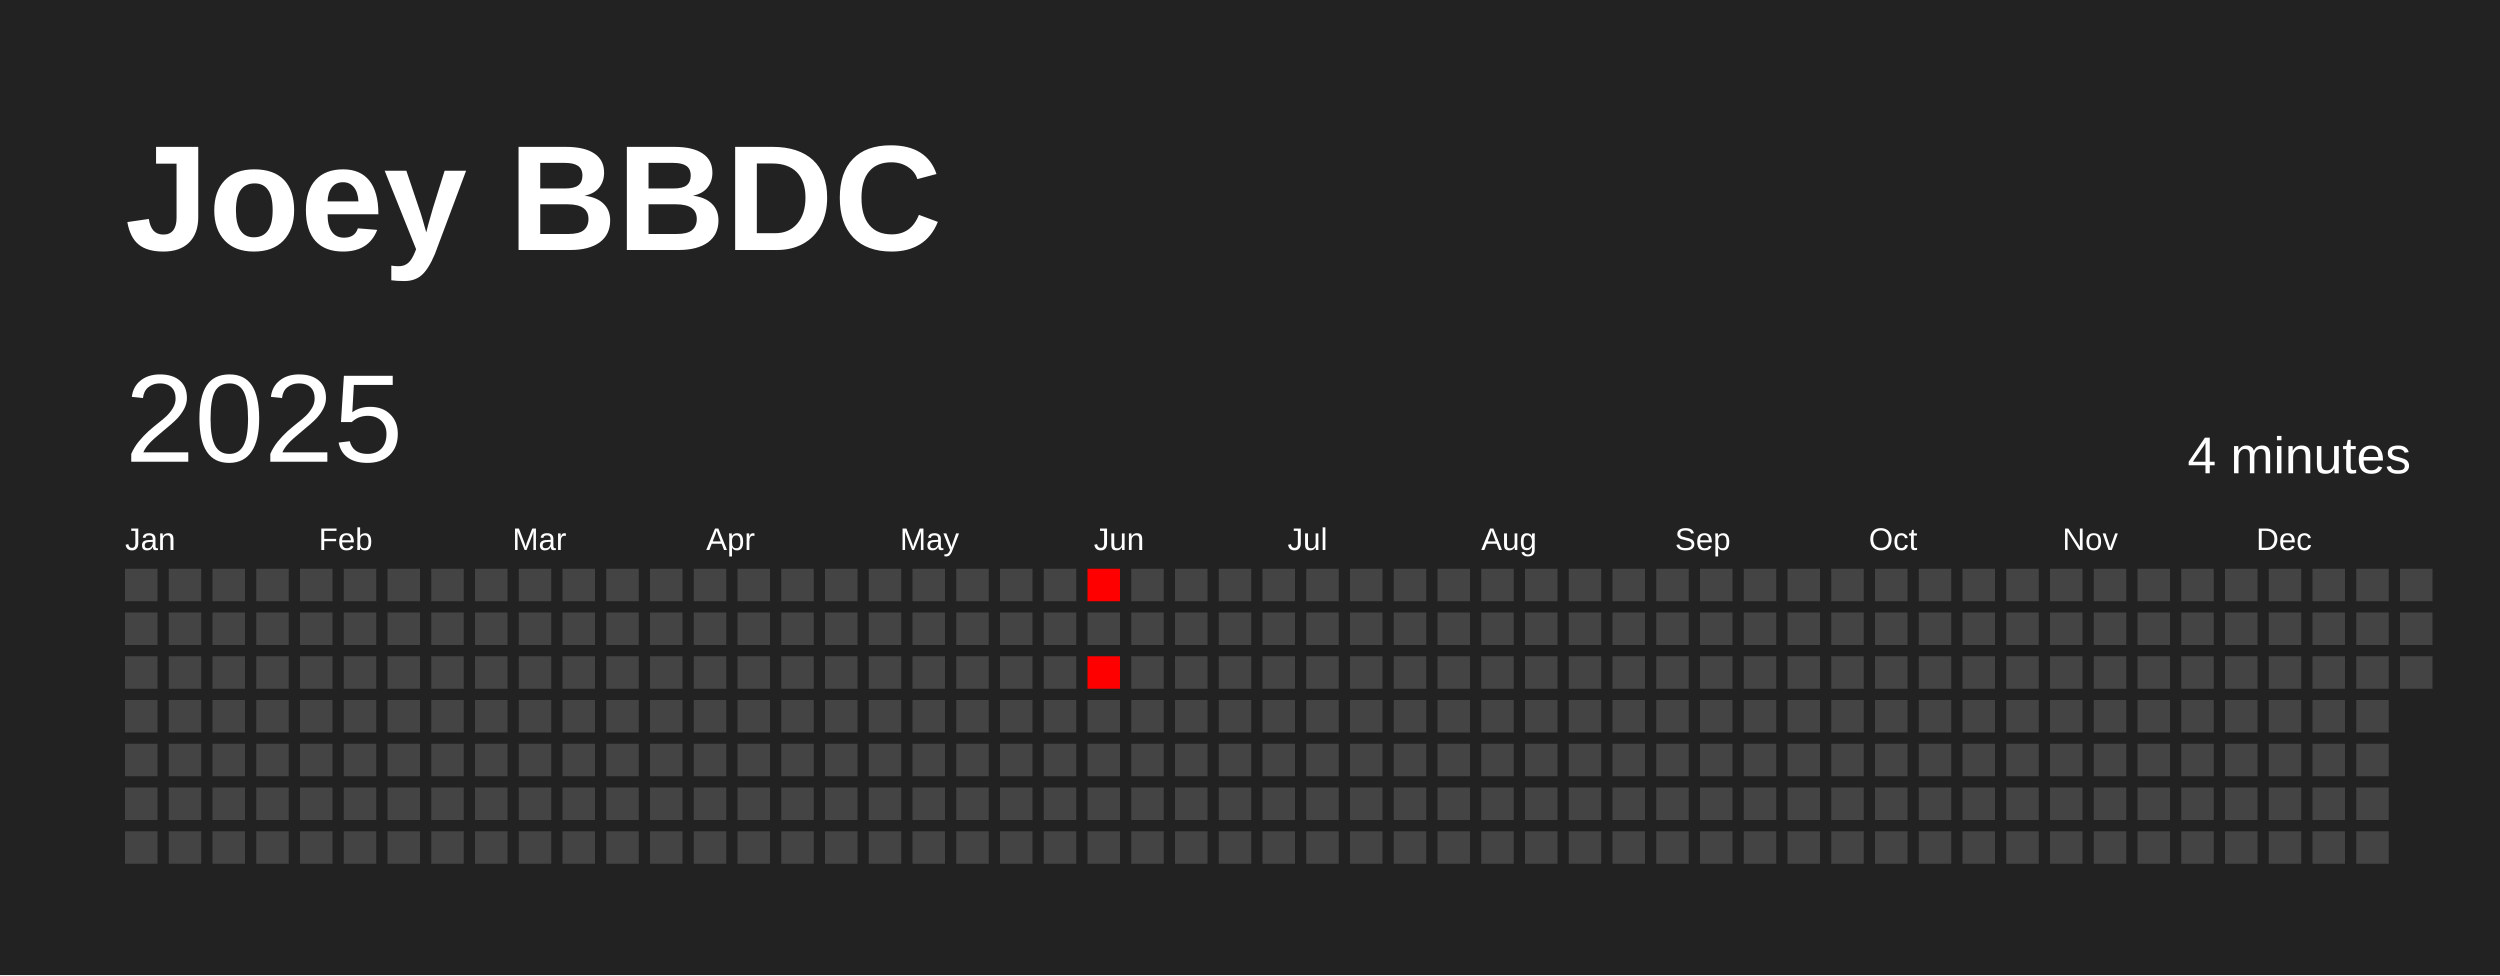
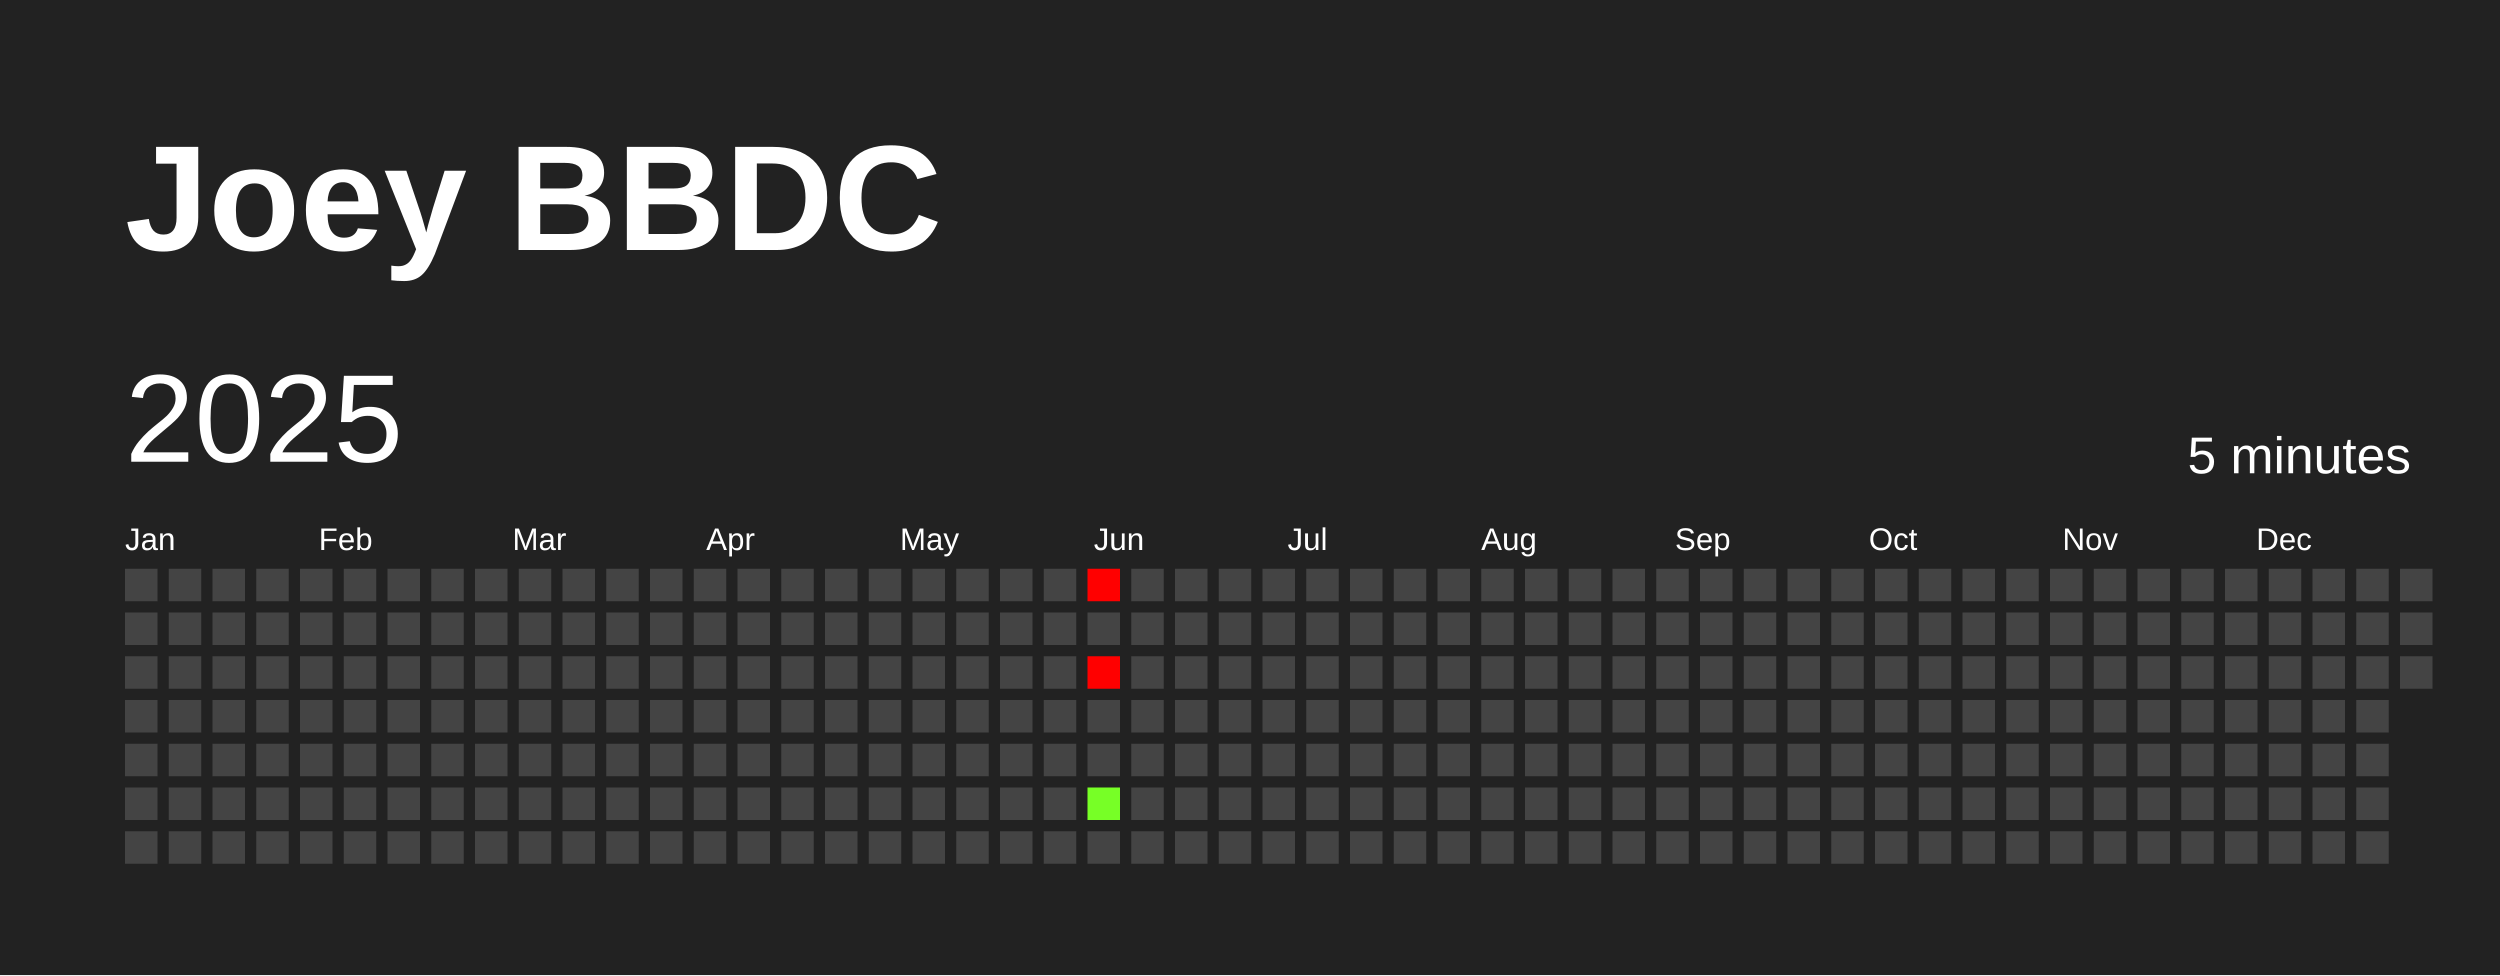
<svg xmlns="http://www.w3.org/2000/svg" baseProfile="full" height="78mm" version="1.1" viewBox="0,0,200,78" width="200mm">
  <defs />
  <rect fill="#222222" height="78" width="200" x="0" y="0" />
  <text fill="#FFFFFF" style="font-size:12px; font-family:Arial; font-weight:bold;" x="10" y="20">Joey BBDC</text>
  <text dominant-baseline="hanging" fill="#FFFFFF" style="font-size:10.0px; font-family:Arial;" x="10" y="30">2025</text>
-   <text dominant-baseline="hanging" fill="#FFFFFF" style="font-size:4.125px; font-family:Arial;" x="175" y="35">4 minutes</text>
+   <text dominant-baseline="hanging" fill="#FFFFFF" style="font-size:4.125px; font-family:Arial;" x="175" y="35">5 minutes</text>
  <text fill="#FFFFFF" style="font-size:2.5px; font-family:Arial" x="10.0" y="44">Jan</text>
  <text fill="#FFFFFF" style="font-size:2.5px; font-family:Arial" x="25.5" y="44">Feb</text>
  <text fill="#FFFFFF" style="font-size:2.5px; font-family:Arial" x="41.0" y="44">Mar</text>
  <text fill="#FFFFFF" style="font-size:2.5px; font-family:Arial" x="56.5" y="44">Apr</text>
  <text fill="#FFFFFF" style="font-size:2.5px; font-family:Arial" x="72.0" y="44">May</text>
  <text fill="#FFFFFF" style="font-size:2.5px; font-family:Arial" x="87.5" y="44">Jun</text>
  <text fill="#FFFFFF" style="font-size:2.5px; font-family:Arial" x="103.0" y="44">Jul</text>
  <text fill="#FFFFFF" style="font-size:2.5px; font-family:Arial" x="118.5" y="44">Aug</text>
  <text fill="#FFFFFF" style="font-size:2.5px; font-family:Arial" x="134.0" y="44">Sep</text>
  <text fill="#FFFFFF" style="font-size:2.5px; font-family:Arial" x="149.5" y="44">Oct</text>
  <text fill="#FFFFFF" style="font-size:2.5px; font-family:Arial" x="165.0" y="44">Nov</text>
  <text fill="#FFFFFF" style="font-size:2.5px; font-family:Arial" x="180.5" y="44">Dec</text>
  <rect fill="#444444" height="2.6" width="2.6" x="10.0" y="45.5" />
  <rect fill="#444444" height="2.6" width="2.6" x="10.0" y="49.0" />
  <rect fill="#444444" height="2.6" width="2.6" x="10.0" y="52.5" />
  <rect fill="#444444" height="2.6" width="2.6" x="10.0" y="56.0" />
  <rect fill="#444444" height="2.6" width="2.6" x="10.0" y="59.5" />
  <rect fill="#444444" height="2.6" width="2.6" x="10.0" y="63.0" />
  <rect fill="#444444" height="2.6" width="2.6" x="10.0" y="66.5" />
  <rect fill="#444444" height="2.6" width="2.6" x="13.5" y="45.5" />
  <rect fill="#444444" height="2.6" width="2.6" x="13.5" y="49.0" />
  <rect fill="#444444" height="2.6" width="2.6" x="13.5" y="52.5" />
  <rect fill="#444444" height="2.6" width="2.6" x="13.5" y="56.0" />
  <rect fill="#444444" height="2.6" width="2.6" x="13.5" y="59.5" />
  <rect fill="#444444" height="2.6" width="2.6" x="13.5" y="63.0" />
  <rect fill="#444444" height="2.6" width="2.6" x="13.5" y="66.5" />
  <rect fill="#444444" height="2.6" width="2.6" x="17.0" y="45.5" />
  <rect fill="#444444" height="2.6" width="2.6" x="17.0" y="49.0" />
  <rect fill="#444444" height="2.6" width="2.6" x="17.0" y="52.5" />
  <rect fill="#444444" height="2.6" width="2.6" x="17.0" y="56.0" />
  <rect fill="#444444" height="2.6" width="2.6" x="17.0" y="59.5" />
  <rect fill="#444444" height="2.6" width="2.6" x="17.0" y="63.0" />
  <rect fill="#444444" height="2.6" width="2.6" x="17.0" y="66.5" />
  <rect fill="#444444" height="2.6" width="2.6" x="20.5" y="45.5" />
  <rect fill="#444444" height="2.6" width="2.6" x="20.5" y="49.0" />
  <rect fill="#444444" height="2.6" width="2.6" x="20.5" y="52.5" />
  <rect fill="#444444" height="2.6" width="2.6" x="20.5" y="56.0" />
  <rect fill="#444444" height="2.6" width="2.6" x="20.5" y="59.5" />
  <rect fill="#444444" height="2.6" width="2.6" x="20.5" y="63.0" />
  <rect fill="#444444" height="2.6" width="2.6" x="20.5" y="66.5" />
  <rect fill="#444444" height="2.6" width="2.6" x="24.0" y="45.5" />
  <rect fill="#444444" height="2.6" width="2.6" x="24.0" y="49.0" />
  <rect fill="#444444" height="2.6" width="2.6" x="24.0" y="52.5" />
  <rect fill="#444444" height="2.6" width="2.6" x="24.0" y="56.0" />
  <rect fill="#444444" height="2.6" width="2.6" x="24.0" y="59.5" />
  <rect fill="#444444" height="2.6" width="2.6" x="24.0" y="63.0" />
  <rect fill="#444444" height="2.6" width="2.6" x="24.0" y="66.5" />
  <rect fill="#444444" height="2.6" width="2.6" x="27.5" y="45.5" />
  <rect fill="#444444" height="2.6" width="2.6" x="27.5" y="49.0" />
  <rect fill="#444444" height="2.6" width="2.6" x="27.5" y="52.5" />
  <rect fill="#444444" height="2.6" width="2.6" x="27.5" y="56.0" />
  <rect fill="#444444" height="2.6" width="2.6" x="27.5" y="59.5" />
  <rect fill="#444444" height="2.6" width="2.6" x="27.5" y="63.0" />
  <rect fill="#444444" height="2.6" width="2.6" x="27.5" y="66.5" />
  <rect fill="#444444" height="2.6" width="2.6" x="31.0" y="45.5" />
  <rect fill="#444444" height="2.6" width="2.6" x="31.0" y="49.0" />
  <rect fill="#444444" height="2.6" width="2.6" x="31.0" y="52.5" />
  <rect fill="#444444" height="2.6" width="2.6" x="31.0" y="56.0" />
  <rect fill="#444444" height="2.6" width="2.6" x="31.0" y="59.5" />
  <rect fill="#444444" height="2.6" width="2.6" x="31.0" y="63.0" />
  <rect fill="#444444" height="2.6" width="2.6" x="31.0" y="66.5" />
  <rect fill="#444444" height="2.6" width="2.6" x="34.5" y="45.5" />
  <rect fill="#444444" height="2.6" width="2.6" x="34.5" y="49.0" />
  <rect fill="#444444" height="2.6" width="2.6" x="34.5" y="52.5" />
  <rect fill="#444444" height="2.6" width="2.6" x="34.5" y="56.0" />
  <rect fill="#444444" height="2.6" width="2.6" x="34.5" y="59.5" />
  <rect fill="#444444" height="2.6" width="2.6" x="34.5" y="63.0" />
  <rect fill="#444444" height="2.6" width="2.6" x="34.5" y="66.5" />
  <rect fill="#444444" height="2.6" width="2.6" x="38.0" y="45.5" />
  <rect fill="#444444" height="2.6" width="2.6" x="38.0" y="49.0" />
  <rect fill="#444444" height="2.6" width="2.6" x="38.0" y="52.5" />
  <rect fill="#444444" height="2.6" width="2.6" x="38.0" y="56.0" />
  <rect fill="#444444" height="2.6" width="2.6" x="38.0" y="59.5" />
  <rect fill="#444444" height="2.6" width="2.6" x="38.0" y="63.0" />
  <rect fill="#444444" height="2.6" width="2.6" x="38.0" y="66.5" />
  <rect fill="#444444" height="2.6" width="2.6" x="41.5" y="45.5" />
  <rect fill="#444444" height="2.6" width="2.6" x="41.5" y="49.0" />
  <rect fill="#444444" height="2.6" width="2.6" x="41.5" y="52.5" />
  <rect fill="#444444" height="2.6" width="2.6" x="41.5" y="56.0" />
  <rect fill="#444444" height="2.6" width="2.6" x="41.5" y="59.5" />
  <rect fill="#444444" height="2.6" width="2.6" x="41.5" y="63.0" />
  <rect fill="#444444" height="2.6" width="2.6" x="41.5" y="66.5" />
  <rect fill="#444444" height="2.6" width="2.6" x="45.0" y="45.5" />
  <rect fill="#444444" height="2.6" width="2.6" x="45.0" y="49.0" />
  <rect fill="#444444" height="2.6" width="2.6" x="45.0" y="52.5" />
  <rect fill="#444444" height="2.6" width="2.6" x="45.0" y="56.0" />
  <rect fill="#444444" height="2.6" width="2.6" x="45.0" y="59.5" />
  <rect fill="#444444" height="2.6" width="2.6" x="45.0" y="63.0" />
  <rect fill="#444444" height="2.6" width="2.6" x="45.0" y="66.5" />
  <rect fill="#444444" height="2.6" width="2.6" x="48.5" y="45.5" />
  <rect fill="#444444" height="2.6" width="2.6" x="48.5" y="49.0" />
  <rect fill="#444444" height="2.6" width="2.6" x="48.5" y="52.5" />
  <rect fill="#444444" height="2.6" width="2.6" x="48.5" y="56.0" />
  <rect fill="#444444" height="2.6" width="2.6" x="48.5" y="59.5" />
  <rect fill="#444444" height="2.6" width="2.6" x="48.5" y="63.0" />
  <rect fill="#444444" height="2.6" width="2.6" x="48.5" y="66.5" />
  <rect fill="#444444" height="2.6" width="2.6" x="52.0" y="45.5" />
  <rect fill="#444444" height="2.6" width="2.6" x="52.0" y="49.0" />
  <rect fill="#444444" height="2.6" width="2.6" x="52.0" y="52.5" />
  <rect fill="#444444" height="2.6" width="2.6" x="52.0" y="56.0" />
  <rect fill="#444444" height="2.6" width="2.6" x="52.0" y="59.5" />
  <rect fill="#444444" height="2.6" width="2.6" x="52.0" y="63.0" />
  <rect fill="#444444" height="2.6" width="2.6" x="52.0" y="66.5" />
  <rect fill="#444444" height="2.6" width="2.6" x="55.5" y="45.5" />
  <rect fill="#444444" height="2.6" width="2.6" x="55.5" y="49.0" />
  <rect fill="#444444" height="2.6" width="2.6" x="55.5" y="52.5" />
  <rect fill="#444444" height="2.6" width="2.6" x="55.5" y="56.0" />
  <rect fill="#444444" height="2.6" width="2.6" x="55.5" y="59.5" />
  <rect fill="#444444" height="2.6" width="2.6" x="55.5" y="63.0" />
  <rect fill="#444444" height="2.6" width="2.6" x="55.5" y="66.5" />
  <rect fill="#444444" height="2.6" width="2.6" x="59.0" y="45.5" />
  <rect fill="#444444" height="2.6" width="2.6" x="59.0" y="49.0" />
  <rect fill="#444444" height="2.6" width="2.6" x="59.0" y="52.5" />
  <rect fill="#444444" height="2.6" width="2.6" x="59.0" y="56.0" />
  <rect fill="#444444" height="2.6" width="2.6" x="59.0" y="59.5" />
  <rect fill="#444444" height="2.6" width="2.6" x="59.0" y="63.0" />
  <rect fill="#444444" height="2.6" width="2.6" x="59.0" y="66.5" />
  <rect fill="#444444" height="2.6" width="2.6" x="62.5" y="45.5" />
  <rect fill="#444444" height="2.6" width="2.6" x="62.5" y="49.0" />
  <rect fill="#444444" height="2.6" width="2.6" x="62.5" y="52.5" />
  <rect fill="#444444" height="2.6" width="2.6" x="62.5" y="56.0" />
  <rect fill="#444444" height="2.6" width="2.6" x="62.5" y="59.5" />
  <rect fill="#444444" height="2.6" width="2.6" x="62.5" y="63.0" />
  <rect fill="#444444" height="2.6" width="2.6" x="62.5" y="66.5" />
  <rect fill="#444444" height="2.6" width="2.6" x="66.0" y="45.5" />
  <rect fill="#444444" height="2.6" width="2.6" x="66.0" y="49.0" />
  <rect fill="#444444" height="2.6" width="2.6" x="66.0" y="52.5" />
  <rect fill="#444444" height="2.6" width="2.6" x="66.0" y="56.0" />
  <rect fill="#444444" height="2.6" width="2.6" x="66.0" y="59.5" />
  <rect fill="#444444" height="2.6" width="2.6" x="66.0" y="63.0" />
  <rect fill="#444444" height="2.6" width="2.6" x="66.0" y="66.5" />
  <rect fill="#444444" height="2.6" width="2.6" x="69.5" y="45.5" />
  <rect fill="#444444" height="2.6" width="2.6" x="69.5" y="49.0" />
  <rect fill="#444444" height="2.6" width="2.6" x="69.5" y="52.5" />
  <rect fill="#444444" height="2.6" width="2.6" x="69.5" y="56.0" />
  <rect fill="#444444" height="2.6" width="2.6" x="69.5" y="59.5" />
  <rect fill="#444444" height="2.6" width="2.6" x="69.5" y="63.0" />
  <rect fill="#444444" height="2.6" width="2.6" x="69.5" y="66.5" />
  <rect fill="#444444" height="2.6" width="2.6" x="73.0" y="45.5" />
  <rect fill="#444444" height="2.6" width="2.6" x="73.0" y="49.0" />
  <rect fill="#444444" height="2.6" width="2.6" x="73.0" y="52.5" />
  <rect fill="#444444" height="2.6" width="2.6" x="73.0" y="56.0" />
  <rect fill="#444444" height="2.6" width="2.6" x="73.0" y="59.5" />
  <rect fill="#444444" height="2.6" width="2.6" x="73.0" y="63.0" />
  <rect fill="#444444" height="2.6" width="2.6" x="73.0" y="66.5" />
  <rect fill="#444444" height="2.6" width="2.6" x="76.5" y="45.5" />
  <rect fill="#444444" height="2.6" width="2.6" x="76.5" y="49.0" />
  <rect fill="#444444" height="2.6" width="2.6" x="76.5" y="52.5" />
  <rect fill="#444444" height="2.6" width="2.6" x="76.5" y="56.0" />
  <rect fill="#444444" height="2.6" width="2.6" x="76.5" y="59.5" />
  <rect fill="#444444" height="2.6" width="2.6" x="76.5" y="63.0" />
  <rect fill="#444444" height="2.6" width="2.6" x="76.5" y="66.5" />
  <rect fill="#444444" height="2.6" width="2.6" x="80.0" y="45.5" />
  <rect fill="#444444" height="2.6" width="2.6" x="80.0" y="49.0" />
  <rect fill="#444444" height="2.6" width="2.6" x="80.0" y="52.5" />
  <rect fill="#444444" height="2.6" width="2.6" x="80.0" y="56.0" />
  <rect fill="#444444" height="2.6" width="2.6" x="80.0" y="59.5" />
  <rect fill="#444444" height="2.6" width="2.6" x="80.0" y="63.0" />
  <rect fill="#444444" height="2.6" width="2.6" x="80.0" y="66.5" />
  <rect fill="#444444" height="2.6" width="2.6" x="83.5" y="45.5" />
  <rect fill="#444444" height="2.6" width="2.6" x="83.5" y="49.0" />
  <rect fill="#444444" height="2.6" width="2.6" x="83.5" y="52.5" />
  <rect fill="#444444" height="2.6" width="2.6" x="83.5" y="56.0" />
  <rect fill="#444444" height="2.6" width="2.6" x="83.5" y="59.5" />
  <rect fill="#444444" height="2.6" width="2.6" x="83.5" y="63.0" />
  <rect fill="#444444" height="2.6" width="2.6" x="83.5" y="66.5" />
-   <rect fill="#ff0000" height="2.6" width="2.6" x="87.0" y="45.5" />
+   <rect fill="red" height="2.6" width="2.6" x="87.0" y="45.5" />
  <rect fill="#444444" height="2.6" width="2.6" x="87.0" y="49.0" />
-   <rect fill="#ff0000" height="2.6" width="2.6" x="87.0" y="52.5" />
+   <rect fill="red" height="2.6" width="2.6" x="87.0" y="52.5" />
  <rect fill="#444444" height="2.6" width="2.6" x="87.0" y="56.0" />
  <rect fill="#444444" height="2.6" width="2.6" x="87.0" y="59.5" />
-   <rect fill="#444444" height="2.6" width="2.6" x="87.0" y="63.0" />
+   <rect fill="#77ff26" height="2.6" width="2.6" x="87.0" y="63.0" />
  <rect fill="#444444" height="2.6" width="2.6" x="87.0" y="66.5" />
  <rect fill="#444444" height="2.6" width="2.6" x="90.5" y="45.5" />
  <rect fill="#444444" height="2.6" width="2.6" x="90.5" y="49.0" />
  <rect fill="#444444" height="2.6" width="2.6" x="90.5" y="52.5" />
  <rect fill="#444444" height="2.6" width="2.6" x="90.5" y="56.0" />
  <rect fill="#444444" height="2.6" width="2.6" x="90.5" y="59.5" />
  <rect fill="#444444" height="2.6" width="2.6" x="90.5" y="63.0" />
  <rect fill="#444444" height="2.6" width="2.6" x="90.5" y="66.5" />
  <rect fill="#444444" height="2.6" width="2.6" x="94.0" y="45.5" />
  <rect fill="#444444" height="2.6" width="2.6" x="94.0" y="49.0" />
  <rect fill="#444444" height="2.6" width="2.6" x="94.0" y="52.5" />
  <rect fill="#444444" height="2.6" width="2.6" x="94.0" y="56.0" />
  <rect fill="#444444" height="2.6" width="2.6" x="94.0" y="59.5" />
  <rect fill="#444444" height="2.6" width="2.6" x="94.0" y="63.0" />
  <rect fill="#444444" height="2.6" width="2.6" x="94.0" y="66.5" />
  <rect fill="#444444" height="2.6" width="2.6" x="97.5" y="45.5" />
  <rect fill="#444444" height="2.6" width="2.6" x="97.5" y="49.0" />
  <rect fill="#444444" height="2.6" width="2.6" x="97.5" y="52.5" />
  <rect fill="#444444" height="2.6" width="2.6" x="97.5" y="56.0" />
  <rect fill="#444444" height="2.6" width="2.6" x="97.5" y="59.5" />
  <rect fill="#444444" height="2.6" width="2.6" x="97.5" y="63.0" />
  <rect fill="#444444" height="2.6" width="2.6" x="97.5" y="66.5" />
  <rect fill="#444444" height="2.6" width="2.6" x="101.0" y="45.5" />
  <rect fill="#444444" height="2.6" width="2.6" x="101.0" y="49.0" />
  <rect fill="#444444" height="2.6" width="2.6" x="101.0" y="52.5" />
  <rect fill="#444444" height="2.6" width="2.6" x="101.0" y="56.0" />
  <rect fill="#444444" height="2.6" width="2.6" x="101.0" y="59.5" />
  <rect fill="#444444" height="2.6" width="2.6" x="101.0" y="63.0" />
  <rect fill="#444444" height="2.6" width="2.6" x="101.0" y="66.5" />
  <rect fill="#444444" height="2.6" width="2.6" x="104.5" y="45.5" />
  <rect fill="#444444" height="2.6" width="2.6" x="104.5" y="49.0" />
  <rect fill="#444444" height="2.6" width="2.6" x="104.5" y="52.5" />
  <rect fill="#444444" height="2.6" width="2.6" x="104.5" y="56.0" />
  <rect fill="#444444" height="2.6" width="2.6" x="104.5" y="59.5" />
  <rect fill="#444444" height="2.6" width="2.6" x="104.5" y="63.0" />
  <rect fill="#444444" height="2.6" width="2.6" x="104.5" y="66.5" />
  <rect fill="#444444" height="2.6" width="2.6" x="108.0" y="45.5" />
  <rect fill="#444444" height="2.6" width="2.6" x="108.0" y="49.0" />
  <rect fill="#444444" height="2.6" width="2.6" x="108.0" y="52.5" />
  <rect fill="#444444" height="2.6" width="2.6" x="108.0" y="56.0" />
  <rect fill="#444444" height="2.6" width="2.6" x="108.0" y="59.5" />
  <rect fill="#444444" height="2.6" width="2.6" x="108.0" y="63.0" />
  <rect fill="#444444" height="2.6" width="2.6" x="108.0" y="66.5" />
  <rect fill="#444444" height="2.6" width="2.6" x="111.5" y="45.5" />
  <rect fill="#444444" height="2.6" width="2.6" x="111.5" y="49.0" />
  <rect fill="#444444" height="2.6" width="2.6" x="111.5" y="52.5" />
  <rect fill="#444444" height="2.6" width="2.6" x="111.5" y="56.0" />
  <rect fill="#444444" height="2.6" width="2.6" x="111.5" y="59.5" />
  <rect fill="#444444" height="2.6" width="2.6" x="111.5" y="63.0" />
  <rect fill="#444444" height="2.6" width="2.6" x="111.5" y="66.5" />
  <rect fill="#444444" height="2.6" width="2.6" x="115.0" y="45.5" />
  <rect fill="#444444" height="2.6" width="2.6" x="115.0" y="49.0" />
  <rect fill="#444444" height="2.6" width="2.6" x="115.0" y="52.5" />
  <rect fill="#444444" height="2.6" width="2.6" x="115.0" y="56.0" />
  <rect fill="#444444" height="2.6" width="2.6" x="115.0" y="59.5" />
  <rect fill="#444444" height="2.6" width="2.6" x="115.0" y="63.0" />
  <rect fill="#444444" height="2.6" width="2.6" x="115.0" y="66.5" />
  <rect fill="#444444" height="2.6" width="2.6" x="118.5" y="45.5" />
  <rect fill="#444444" height="2.6" width="2.6" x="118.5" y="49.0" />
  <rect fill="#444444" height="2.6" width="2.6" x="118.5" y="52.5" />
  <rect fill="#444444" height="2.6" width="2.6" x="118.5" y="56.0" />
  <rect fill="#444444" height="2.6" width="2.6" x="118.5" y="59.5" />
  <rect fill="#444444" height="2.6" width="2.6" x="118.5" y="63.0" />
  <rect fill="#444444" height="2.6" width="2.6" x="118.5" y="66.5" />
  <rect fill="#444444" height="2.6" width="2.6" x="122.0" y="45.5" />
  <rect fill="#444444" height="2.6" width="2.6" x="122.0" y="49.0" />
  <rect fill="#444444" height="2.6" width="2.6" x="122.0" y="52.5" />
  <rect fill="#444444" height="2.6" width="2.6" x="122.0" y="56.0" />
  <rect fill="#444444" height="2.6" width="2.6" x="122.0" y="59.5" />
  <rect fill="#444444" height="2.6" width="2.6" x="122.0" y="63.0" />
  <rect fill="#444444" height="2.6" width="2.6" x="122.0" y="66.5" />
  <rect fill="#444444" height="2.6" width="2.6" x="125.5" y="45.5" />
  <rect fill="#444444" height="2.6" width="2.6" x="125.5" y="49.0" />
  <rect fill="#444444" height="2.6" width="2.6" x="125.5" y="52.5" />
  <rect fill="#444444" height="2.6" width="2.6" x="125.5" y="56.0" />
  <rect fill="#444444" height="2.6" width="2.6" x="125.5" y="59.5" />
  <rect fill="#444444" height="2.6" width="2.6" x="125.5" y="63.0" />
  <rect fill="#444444" height="2.6" width="2.6" x="125.5" y="66.5" />
  <rect fill="#444444" height="2.6" width="2.6" x="129.0" y="45.5" />
  <rect fill="#444444" height="2.6" width="2.6" x="129.0" y="49.0" />
  <rect fill="#444444" height="2.6" width="2.6" x="129.0" y="52.5" />
  <rect fill="#444444" height="2.6" width="2.6" x="129.0" y="56.0" />
  <rect fill="#444444" height="2.6" width="2.6" x="129.0" y="59.5" />
  <rect fill="#444444" height="2.6" width="2.6" x="129.0" y="63.0" />
  <rect fill="#444444" height="2.6" width="2.6" x="129.0" y="66.5" />
  <rect fill="#444444" height="2.6" width="2.6" x="132.5" y="45.5" />
  <rect fill="#444444" height="2.6" width="2.6" x="132.5" y="49.0" />
  <rect fill="#444444" height="2.6" width="2.6" x="132.5" y="52.5" />
  <rect fill="#444444" height="2.6" width="2.6" x="132.5" y="56.0" />
  <rect fill="#444444" height="2.6" width="2.6" x="132.5" y="59.5" />
  <rect fill="#444444" height="2.6" width="2.6" x="132.5" y="63.0" />
  <rect fill="#444444" height="2.6" width="2.6" x="132.5" y="66.5" />
  <rect fill="#444444" height="2.6" width="2.6" x="136.0" y="45.5" />
  <rect fill="#444444" height="2.6" width="2.6" x="136.0" y="49.0" />
  <rect fill="#444444" height="2.6" width="2.6" x="136.0" y="52.5" />
  <rect fill="#444444" height="2.6" width="2.6" x="136.0" y="56.0" />
  <rect fill="#444444" height="2.6" width="2.6" x="136.0" y="59.5" />
  <rect fill="#444444" height="2.6" width="2.6" x="136.0" y="63.0" />
  <rect fill="#444444" height="2.6" width="2.6" x="136.0" y="66.5" />
  <rect fill="#444444" height="2.6" width="2.6" x="139.5" y="45.5" />
  <rect fill="#444444" height="2.6" width="2.6" x="139.5" y="49.0" />
  <rect fill="#444444" height="2.6" width="2.6" x="139.5" y="52.5" />
  <rect fill="#444444" height="2.6" width="2.6" x="139.5" y="56.0" />
  <rect fill="#444444" height="2.6" width="2.6" x="139.5" y="59.5" />
  <rect fill="#444444" height="2.6" width="2.6" x="139.5" y="63.0" />
  <rect fill="#444444" height="2.6" width="2.6" x="139.5" y="66.5" />
  <rect fill="#444444" height="2.6" width="2.6" x="143.0" y="45.5" />
  <rect fill="#444444" height="2.6" width="2.6" x="143.0" y="49.0" />
  <rect fill="#444444" height="2.6" width="2.6" x="143.0" y="52.5" />
  <rect fill="#444444" height="2.6" width="2.6" x="143.0" y="56.0" />
  <rect fill="#444444" height="2.6" width="2.6" x="143.0" y="59.5" />
  <rect fill="#444444" height="2.6" width="2.6" x="143.0" y="63.0" />
  <rect fill="#444444" height="2.6" width="2.6" x="143.0" y="66.5" />
  <rect fill="#444444" height="2.6" width="2.6" x="146.5" y="45.5" />
  <rect fill="#444444" height="2.6" width="2.6" x="146.5" y="49.0" />
  <rect fill="#444444" height="2.6" width="2.6" x="146.5" y="52.5" />
  <rect fill="#444444" height="2.6" width="2.6" x="146.5" y="56.0" />
  <rect fill="#444444" height="2.6" width="2.6" x="146.5" y="59.5" />
  <rect fill="#444444" height="2.6" width="2.6" x="146.5" y="63.0" />
  <rect fill="#444444" height="2.6" width="2.6" x="146.5" y="66.5" />
  <rect fill="#444444" height="2.6" width="2.6" x="150.0" y="45.5" />
  <rect fill="#444444" height="2.6" width="2.6" x="150.0" y="49.0" />
  <rect fill="#444444" height="2.6" width="2.6" x="150.0" y="52.5" />
  <rect fill="#444444" height="2.6" width="2.6" x="150.0" y="56.0" />
  <rect fill="#444444" height="2.6" width="2.6" x="150.0" y="59.5" />
  <rect fill="#444444" height="2.6" width="2.6" x="150.0" y="63.0" />
  <rect fill="#444444" height="2.6" width="2.6" x="150.0" y="66.5" />
  <rect fill="#444444" height="2.6" width="2.6" x="153.5" y="45.5" />
  <rect fill="#444444" height="2.6" width="2.6" x="153.5" y="49.0" />
  <rect fill="#444444" height="2.6" width="2.6" x="153.5" y="52.5" />
  <rect fill="#444444" height="2.6" width="2.6" x="153.5" y="56.0" />
  <rect fill="#444444" height="2.6" width="2.6" x="153.5" y="59.5" />
  <rect fill="#444444" height="2.6" width="2.6" x="153.5" y="63.0" />
  <rect fill="#444444" height="2.6" width="2.6" x="153.5" y="66.5" />
  <rect fill="#444444" height="2.6" width="2.6" x="157.0" y="45.5" />
  <rect fill="#444444" height="2.6" width="2.6" x="157.0" y="49.0" />
  <rect fill="#444444" height="2.6" width="2.6" x="157.0" y="52.5" />
  <rect fill="#444444" height="2.6" width="2.6" x="157.0" y="56.0" />
  <rect fill="#444444" height="2.6" width="2.6" x="157.0" y="59.5" />
  <rect fill="#444444" height="2.6" width="2.6" x="157.0" y="63.0" />
  <rect fill="#444444" height="2.6" width="2.6" x="157.0" y="66.5" />
  <rect fill="#444444" height="2.6" width="2.6" x="160.5" y="45.5" />
  <rect fill="#444444" height="2.6" width="2.6" x="160.5" y="49.0" />
  <rect fill="#444444" height="2.6" width="2.6" x="160.5" y="52.5" />
  <rect fill="#444444" height="2.6" width="2.6" x="160.5" y="56.0" />
  <rect fill="#444444" height="2.6" width="2.6" x="160.5" y="59.5" />
  <rect fill="#444444" height="2.6" width="2.6" x="160.5" y="63.0" />
  <rect fill="#444444" height="2.6" width="2.6" x="160.5" y="66.5" />
  <rect fill="#444444" height="2.6" width="2.6" x="164.0" y="45.5" />
  <rect fill="#444444" height="2.6" width="2.6" x="164.0" y="49.0" />
  <rect fill="#444444" height="2.6" width="2.6" x="164.0" y="52.5" />
  <rect fill="#444444" height="2.6" width="2.6" x="164.0" y="56.0" />
  <rect fill="#444444" height="2.6" width="2.6" x="164.0" y="59.5" />
  <rect fill="#444444" height="2.6" width="2.6" x="164.0" y="63.0" />
  <rect fill="#444444" height="2.6" width="2.6" x="164.0" y="66.5" />
  <rect fill="#444444" height="2.6" width="2.6" x="167.5" y="45.5" />
  <rect fill="#444444" height="2.6" width="2.6" x="167.5" y="49.0" />
  <rect fill="#444444" height="2.6" width="2.6" x="167.5" y="52.5" />
  <rect fill="#444444" height="2.6" width="2.6" x="167.5" y="56.0" />
  <rect fill="#444444" height="2.6" width="2.6" x="167.5" y="59.5" />
  <rect fill="#444444" height="2.6" width="2.6" x="167.5" y="63.0" />
  <rect fill="#444444" height="2.6" width="2.6" x="167.5" y="66.5" />
  <rect fill="#444444" height="2.6" width="2.6" x="171.0" y="45.5" />
  <rect fill="#444444" height="2.6" width="2.6" x="171.0" y="49.0" />
  <rect fill="#444444" height="2.6" width="2.6" x="171.0" y="52.5" />
  <rect fill="#444444" height="2.6" width="2.6" x="171.0" y="56.0" />
  <rect fill="#444444" height="2.6" width="2.6" x="171.0" y="59.5" />
  <rect fill="#444444" height="2.6" width="2.6" x="171.0" y="63.0" />
  <rect fill="#444444" height="2.6" width="2.6" x="171.0" y="66.5" />
  <rect fill="#444444" height="2.6" width="2.6" x="174.5" y="45.5" />
  <rect fill="#444444" height="2.6" width="2.6" x="174.5" y="49.0" />
  <rect fill="#444444" height="2.6" width="2.6" x="174.5" y="52.5" />
  <rect fill="#444444" height="2.6" width="2.6" x="174.5" y="56.0" />
  <rect fill="#444444" height="2.6" width="2.6" x="174.5" y="59.5" />
  <rect fill="#444444" height="2.6" width="2.6" x="174.5" y="63.0" />
  <rect fill="#444444" height="2.6" width="2.6" x="174.5" y="66.5" />
  <rect fill="#444444" height="2.6" width="2.6" x="178.0" y="45.5" />
  <rect fill="#444444" height="2.6" width="2.6" x="178.0" y="49.0" />
  <rect fill="#444444" height="2.6" width="2.6" x="178.0" y="52.5" />
  <rect fill="#444444" height="2.6" width="2.6" x="178.0" y="56.0" />
  <rect fill="#444444" height="2.6" width="2.6" x="178.0" y="59.5" />
  <rect fill="#444444" height="2.6" width="2.6" x="178.0" y="63.0" />
  <rect fill="#444444" height="2.6" width="2.6" x="178.0" y="66.5" />
  <rect fill="#444444" height="2.6" width="2.6" x="181.5" y="45.5" />
  <rect fill="#444444" height="2.6" width="2.6" x="181.5" y="49.0" />
  <rect fill="#444444" height="2.6" width="2.6" x="181.5" y="52.5" />
  <rect fill="#444444" height="2.6" width="2.6" x="181.5" y="56.0" />
  <rect fill="#444444" height="2.6" width="2.6" x="181.5" y="59.5" />
  <rect fill="#444444" height="2.6" width="2.6" x="181.5" y="63.0" />
  <rect fill="#444444" height="2.6" width="2.6" x="181.5" y="66.5" />
  <rect fill="#444444" height="2.6" width="2.6" x="185.0" y="45.5" />
  <rect fill="#444444" height="2.6" width="2.6" x="185.0" y="49.0" />
  <rect fill="#444444" height="2.6" width="2.6" x="185.0" y="52.5" />
  <rect fill="#444444" height="2.6" width="2.6" x="185.0" y="56.0" />
  <rect fill="#444444" height="2.6" width="2.6" x="185.0" y="59.5" />
  <rect fill="#444444" height="2.6" width="2.6" x="185.0" y="63.0" />
  <rect fill="#444444" height="2.6" width="2.6" x="185.0" y="66.5" />
  <rect fill="#444444" height="2.6" width="2.6" x="188.5" y="45.5" />
  <rect fill="#444444" height="2.6" width="2.6" x="188.5" y="49.0" />
  <rect fill="#444444" height="2.6" width="2.6" x="188.5" y="52.5" />
  <rect fill="#444444" height="2.6" width="2.6" x="188.5" y="56.0" />
  <rect fill="#444444" height="2.6" width="2.6" x="188.5" y="59.5" />
  <rect fill="#444444" height="2.6" width="2.6" x="188.5" y="63.0" />
  <rect fill="#444444" height="2.6" width="2.6" x="188.5" y="66.5" />
  <rect fill="#444444" height="2.6" width="2.6" x="192.0" y="45.5" />
  <rect fill="#444444" height="2.6" width="2.6" x="192.0" y="49.0" />
  <rect fill="#444444" height="2.6" width="2.6" x="192.0" y="52.5" />
</svg>
